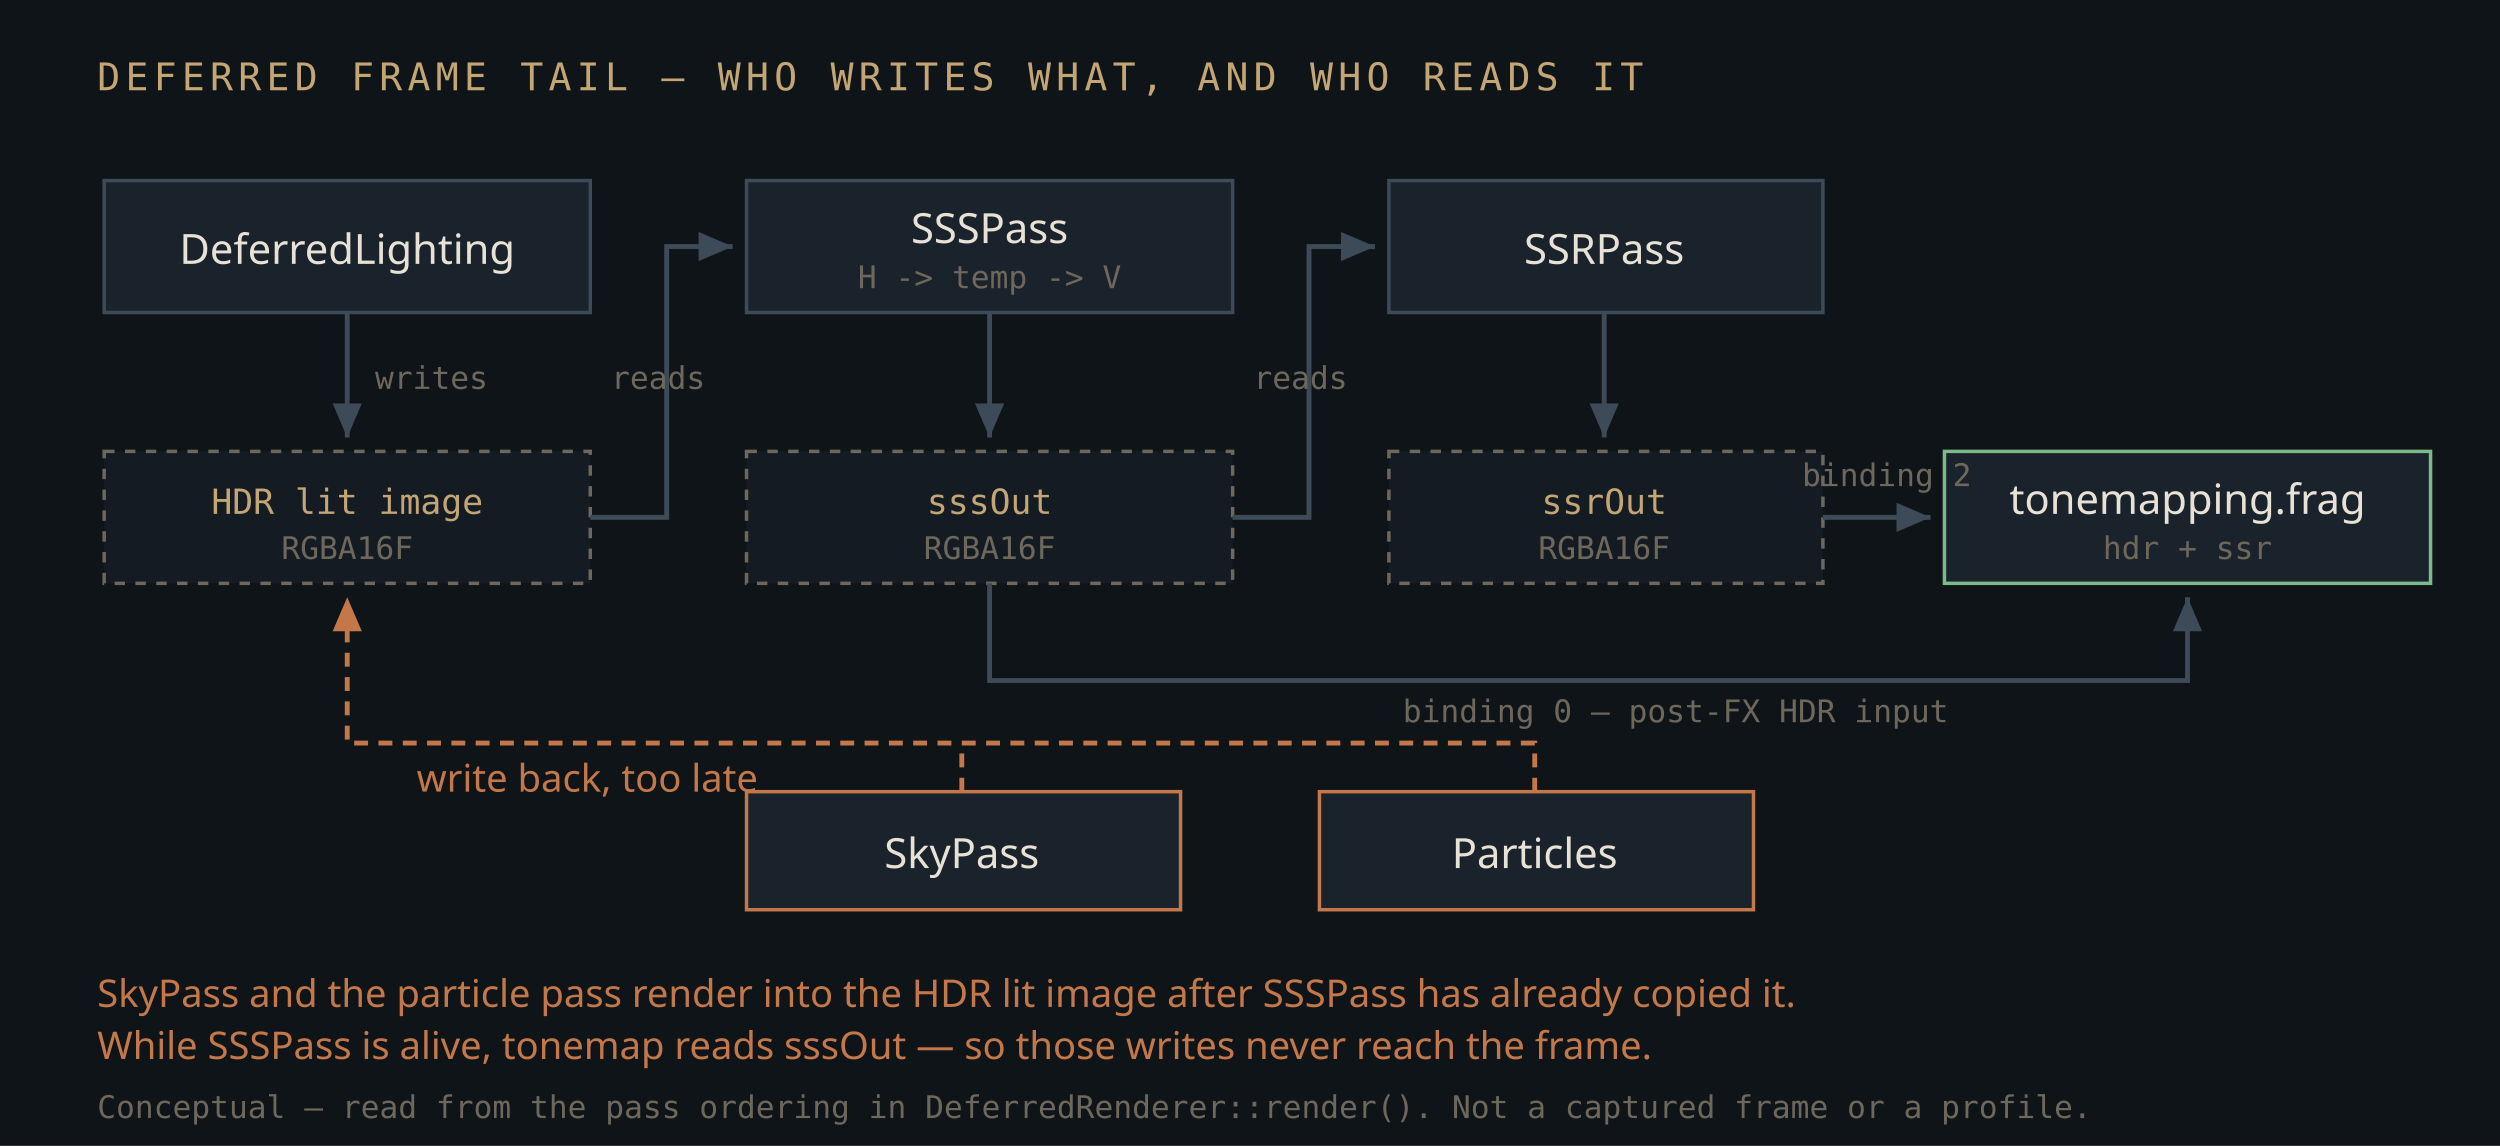
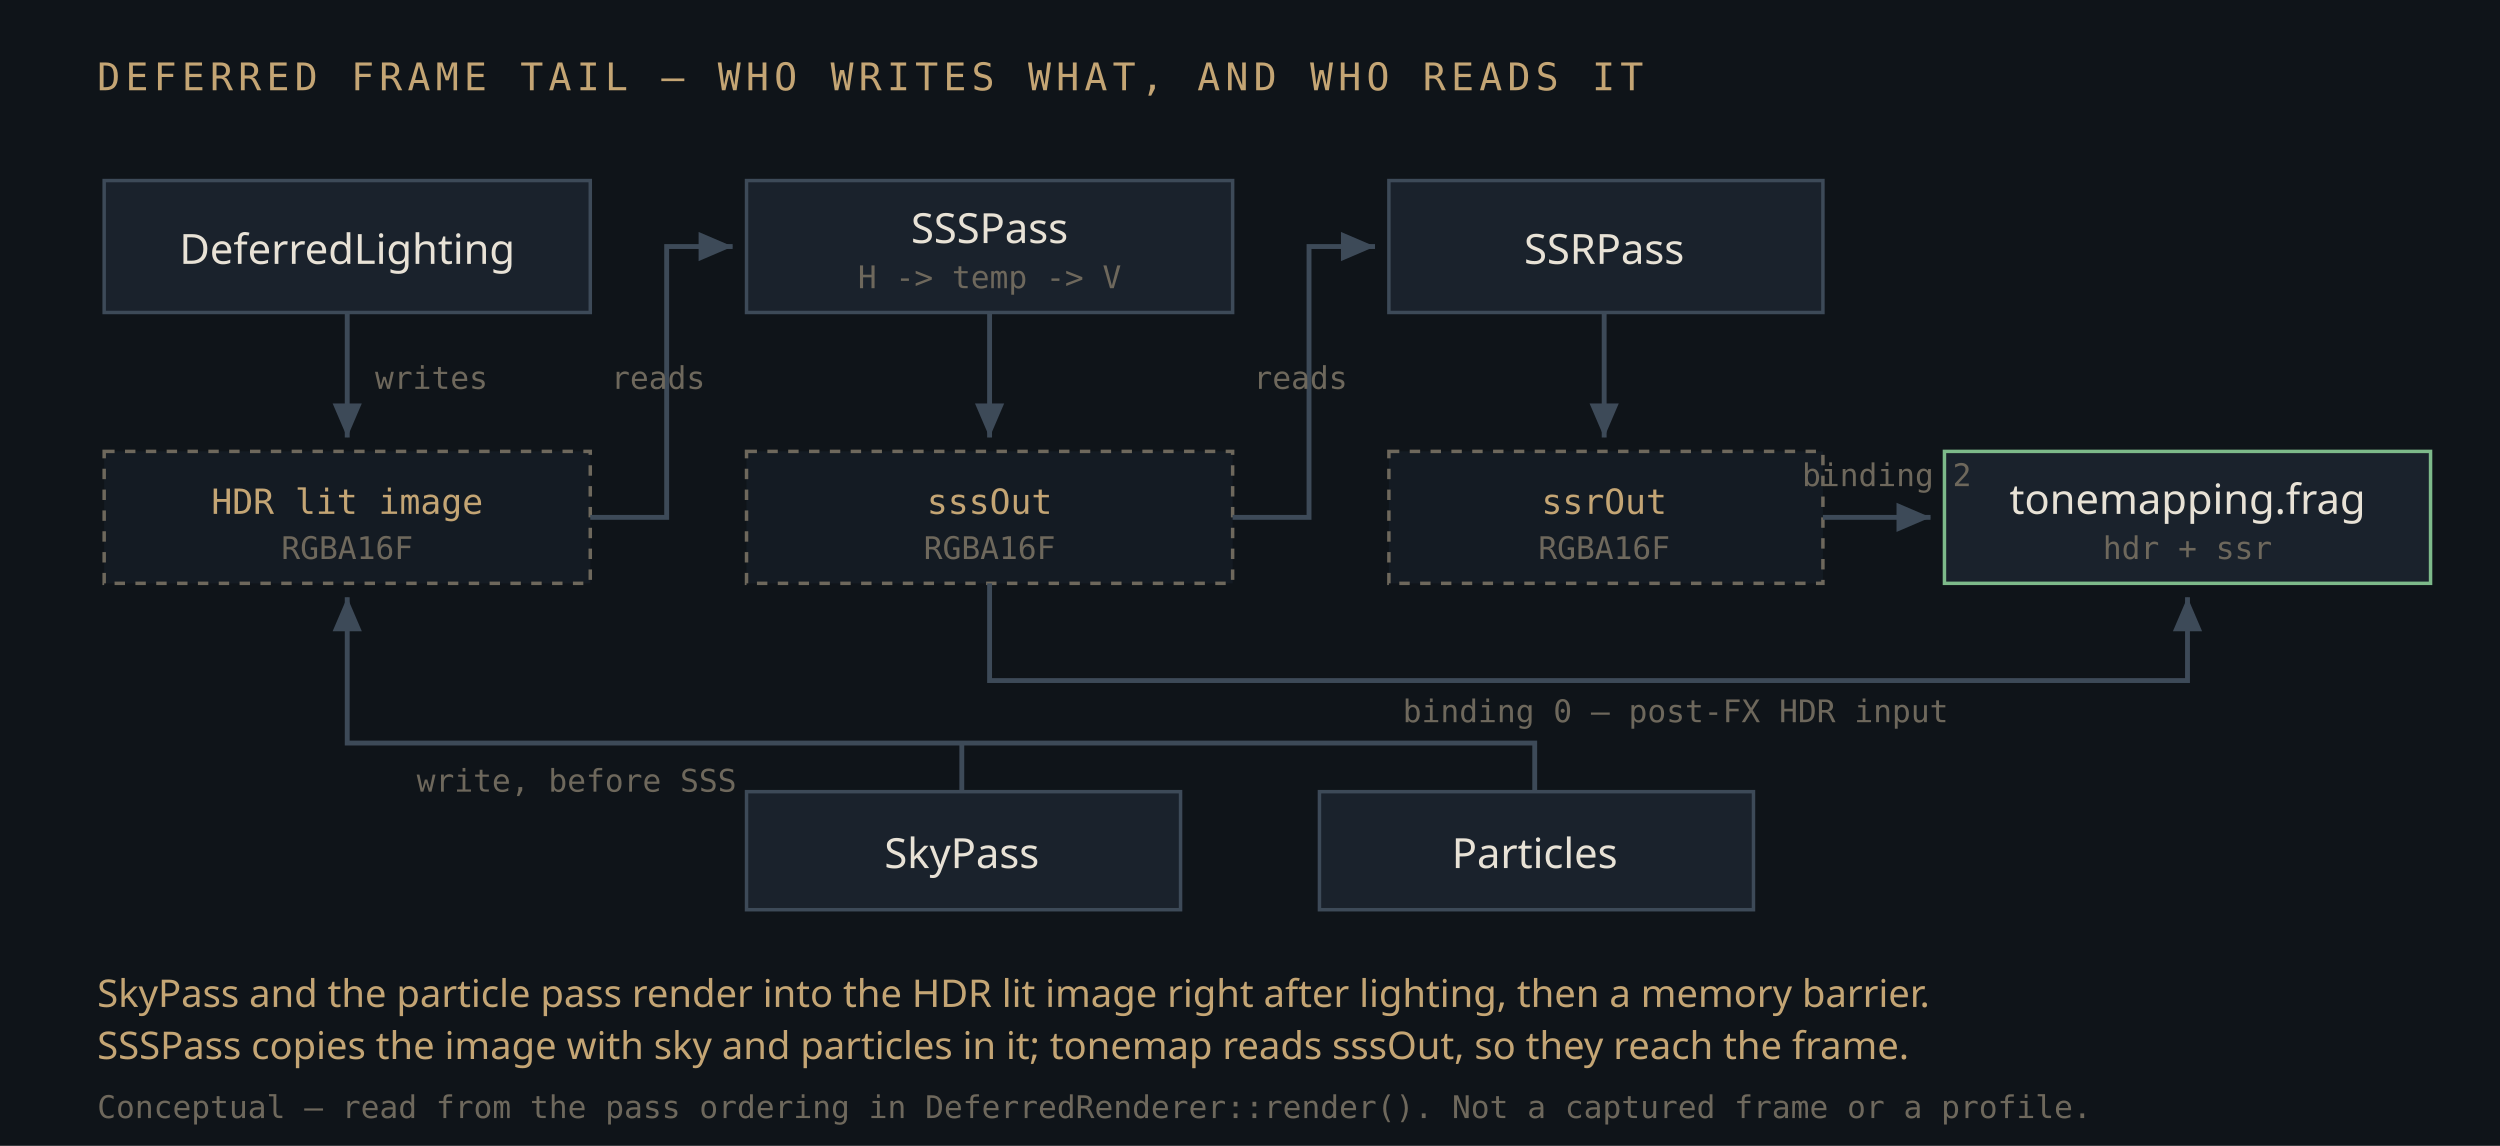
- <svg xmlns="http://www.w3.org/2000/svg" viewBox="0 0 720 330" class="unit-diagram" role="img" aria-label="Dataflow of the deferred SSS and SSR passes: lighting HDR image feeds SSS, SSS output feeds SSR and tonemap, while SkyPass and particles write back into the lighting HDR image that tonemap no longer reads">
+ <svg xmlns="http://www.w3.org/2000/svg" viewBox="0 0 720 330" class="unit-diagram" role="img" aria-label="Dataflow of the deferred SSS and SSR passes: DeferredLighting, then SkyPass and particles, write the HDR lit image; a barrier; SSS reads it, SSS output feeds SSR and tonemap">
  <rect width="100%" height="100%" fill="#0f1419" />
  <defs>
    <marker id="ah" markerWidth="8" markerHeight="8" refX="7" refY="3" orient="auto">
      <path d="M0,0 L7,3 L0,6 z" fill="#3d4a58" />
    </marker>
    <marker id="ahw" markerWidth="8" markerHeight="8" refX="7" refY="3" orient="auto">
      <path d="M0,0 L7,3 L0,6 z" fill="#c4784a" />
    </marker>
  </defs>
  <text x="28" y="26" fill="#c4a574" font-family="IBM Plex Mono,monospace" font-size="11" letter-spacing="1.5">DEFERRED FRAME TAIL — WHO WRITES WHAT, AND WHO READS IT</text>
  <rect x="30" y="52" width="140" height="38" fill="#1a222c" stroke="#3d4a58" />
  <text x="100" y="76" fill="#e8e2d6" font-family="DM Sans,sans-serif" font-size="12" text-anchor="middle">DeferredLighting</text>
  <rect x="215" y="52" width="140" height="38" fill="#1a222c" stroke="#3d4a58" />
  <text x="285" y="70" fill="#e8e2d6" font-family="DM Sans,sans-serif" font-size="12" text-anchor="middle">SSSPass</text>
  <text x="285" y="83" fill="#6e685c" font-family="IBM Plex Mono,monospace" font-size="9" text-anchor="middle">H -&gt; temp -&gt; V</text>
  <rect x="400" y="52" width="125" height="38" fill="#1a222c" stroke="#3d4a58" />
  <text x="462" y="76" fill="#e8e2d6" font-family="DM Sans,sans-serif" font-size="12" text-anchor="middle">SSRPass</text>
  <rect x="30" y="130" width="140" height="38" fill="#141b23" stroke="#6e685c" stroke-dasharray="3 3" />
  <text x="100" y="148" fill="#c4a574" font-family="IBM Plex Mono,monospace" font-size="10" text-anchor="middle">HDR lit image</text>
  <text x="100" y="161" fill="#6e685c" font-family="IBM Plex Mono,monospace" font-size="9" text-anchor="middle">RGBA16F</text>
  <rect x="215" y="130" width="140" height="38" fill="#141b23" stroke="#6e685c" stroke-dasharray="3 3" />
  <text x="285" y="148" fill="#c4a574" font-family="IBM Plex Mono,monospace" font-size="10" text-anchor="middle">sssOut</text>
  <text x="285" y="161" fill="#6e685c" font-family="IBM Plex Mono,monospace" font-size="9" text-anchor="middle">RGBA16F</text>
  <rect x="400" y="130" width="125" height="38" fill="#141b23" stroke="#6e685c" stroke-dasharray="3 3" />
  <text x="462" y="148" fill="#c4a574" font-family="IBM Plex Mono,monospace" font-size="10" text-anchor="middle">ssrOut</text>
  <text x="462" y="161" fill="#6e685c" font-family="IBM Plex Mono,monospace" font-size="9" text-anchor="middle">RGBA16F</text>
  <rect x="560" y="130" width="140" height="38" fill="#1a222c" stroke="#7dba8a" />
  <text x="630" y="148" fill="#e8e2d6" font-family="DM Sans,sans-serif" font-size="12" text-anchor="middle">tonemapping.frag</text>
  <text x="630" y="161" fill="#6e685c" font-family="IBM Plex Mono,monospace" font-size="9" text-anchor="middle">hdr + ssr</text>
-   <rect x="215" y="228" width="125" height="34" fill="#1a222c" stroke="#c4784a" />
+   <rect x="215" y="228" width="125" height="34" fill="#1a222c" stroke="#3d4a58" />
  <text x="277" y="250" fill="#e8e2d6" font-family="DM Sans,sans-serif" font-size="12" text-anchor="middle">SkyPass</text>
-   <rect x="380" y="228" width="125" height="34" fill="#1a222c" stroke="#c4784a" />
+   <rect x="380" y="228" width="125" height="34" fill="#1a222c" stroke="#3d4a58" />
  <text x="442" y="250" fill="#e8e2d6" font-family="DM Sans,sans-serif" font-size="12" text-anchor="middle">Particles</text>
  <line x1="100" y1="90" x2="100" y2="126" stroke="#3d4a58" stroke-width="1.4" marker-end="url(#ah)" />
  <text x="108" y="112" fill="#6e685c" font-family="IBM Plex Mono,monospace" font-size="9">writes</text>
  <polyline points="170,149 192,149 192,71 211,71" fill="none" stroke="#3d4a58" stroke-width="1.4" marker-end="url(#ah)" />
  <text x="176" y="112" fill="#6e685c" font-family="IBM Plex Mono,monospace" font-size="9">reads</text>
  <line x1="285" y1="90" x2="285" y2="126" stroke="#3d4a58" stroke-width="1.4" marker-end="url(#ah)" />
  <polyline points="355,149 377,149 377,71 396,71" fill="none" stroke="#3d4a58" stroke-width="1.4" marker-end="url(#ah)" />
  <text x="361" y="112" fill="#6e685c" font-family="IBM Plex Mono,monospace" font-size="9">reads</text>
  <line x1="462" y1="90" x2="462" y2="126" stroke="#3d4a58" stroke-width="1.4" marker-end="url(#ah)" />
  <line x1="525" y1="149" x2="556" y2="149" stroke="#3d4a58" stroke-width="1.4" marker-end="url(#ah)" />
  <text x="519" y="140" fill="#6e685c" font-family="IBM Plex Mono,monospace" font-size="9">binding 2</text>
  <polyline points="285,168 285,196 630,196 630,172" fill="none" stroke="#3d4a58" stroke-width="1.4" marker-end="url(#ah)" />
  <text x="404" y="208" fill="#6e685c" font-family="IBM Plex Mono,monospace" font-size="9">binding 0 — post-FX HDR input</text>
-   <polyline points="442,228 442,214 100,214 100,172" fill="none" stroke="#c4784a" stroke-width="1.4" stroke-dasharray="4 3" marker-end="url(#ahw)" />
-   <line x1="277" y1="228" x2="277" y2="214" stroke="#c4784a" stroke-width="1.4" stroke-dasharray="4 3" />
-   <text x="120" y="228" fill="#c4784a" font-family="DM Sans,sans-serif" font-size="11">write back, too late</text>
-   <text x="28" y="290" fill="#c4784a" font-family="DM Sans,sans-serif" font-size="11">SkyPass and the particle pass render into the HDR lit image after SSSPass has already copied it.</text>
-   <text x="28" y="305" fill="#c4784a" font-family="DM Sans,sans-serif" font-size="11">While SSSPass is alive, tonemap reads sssOut — so those writes never reach the frame.</text>
+   <polyline points="442,228 442,214 100,214 100,172" fill="none" stroke="#3d4a58" stroke-width="1.4" marker-end="url(#ah)" />
+   <line x1="277" y1="228" x2="277" y2="214" stroke="#3d4a58" stroke-width="1.4" />
+   <text x="120" y="228" fill="#6e685c" font-family="IBM Plex Mono,monospace" font-size="9">write, before SSS</text>
+   <text x="28" y="290" fill="#c4a574" font-family="DM Sans,sans-serif" font-size="11">SkyPass and the particle pass render into the HDR lit image right after lighting, then a memory barrier.</text>
+   <text x="28" y="305" fill="#c4a574" font-family="DM Sans,sans-serif" font-size="11">SSSPass copies the image with sky and particles in it; tonemap reads sssOut, so they reach the frame.</text>
  <text x="28" y="322" fill="#6e685c" font-family="IBM Plex Mono,monospace" font-size="9">Conceptual — read from the pass ordering in DeferredRenderer::render(). Not a captured frame or a profile.</text>
</svg>
